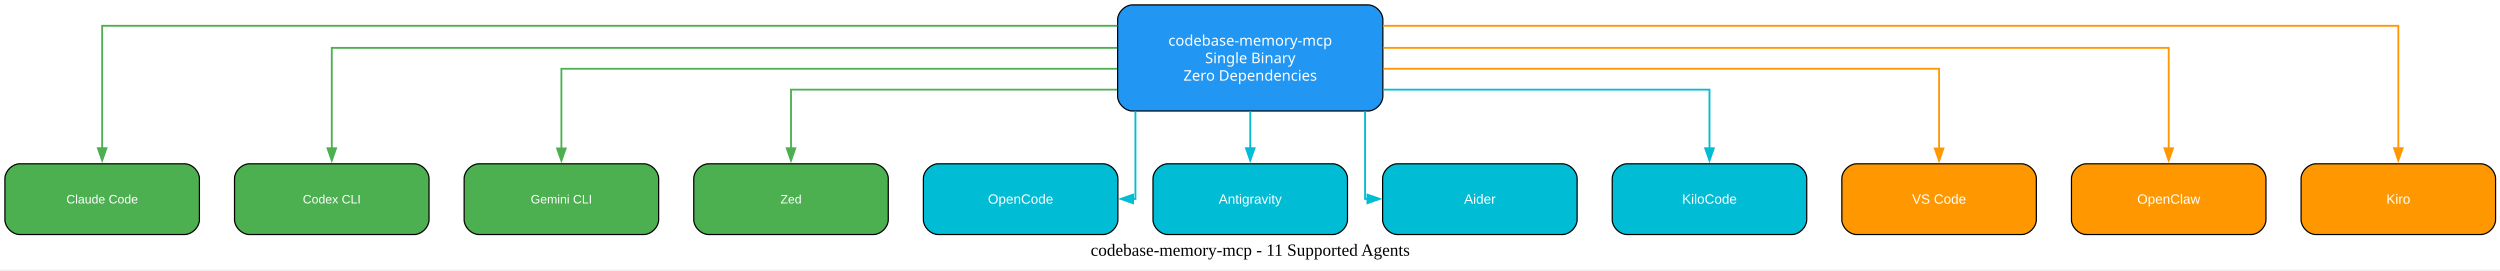
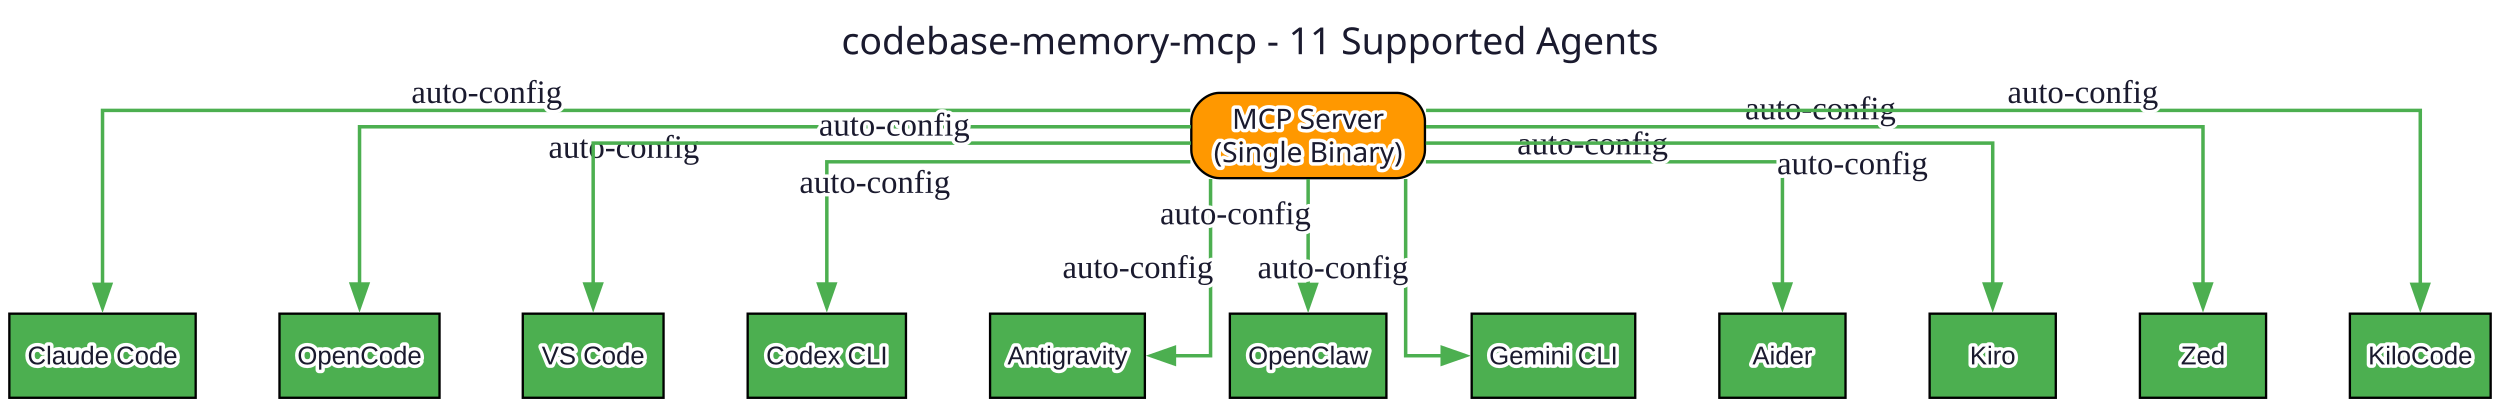
- <svg xmlns="http://www.w3.org/2000/svg" width="2036pt" height="220pt" viewBox="0.00 0.00 2036.00 220.00">
-   <g id="graph0" class="graph" transform="scale(1 1) rotate(0) translate(4 215.5)">
-     <polygon fill="white" stroke="none" points="-4,4 -4,-215.5 2032.4,-215.5 2032.4,4 -4,4" />
-     <text xml:space="preserve" text-anchor="middle" x="1014.2" y="-7.2" font-family="Times New Roman,serif" font-size="14.00">codebase-memory-mcp - 11 Supported Agents</text>
+ <svg xmlns="http://www.w3.org/2000/svg" width="1070pt" height="174pt" viewBox="0.00 0.00 1070.00 174.00">
+   <style>
+ 
+ text { paint-order: stroke; stroke: #ffffff; stroke-width: 3px; stroke-linejoin: round; fill: #1a1a2e; }
+ </style>
+   <g id="graph0" class="graph" transform="scale(1 1) rotate(0) translate(4 170.25)">
+     <polygon fill="white" stroke="none" points="-4,4 -4,-170.25 1066,-170.25 1066,4 -4,4" />
+     <text xml:space="preserve" text-anchor="middle" x="531" y="-147.05" font-family="Arial Bold" font-size="16.00">codebase-memory-mcp - 11 Supported Agents</text>
    <g id="node1" class="node">
-       <path fill="#2196f3" stroke="black" d="M1110.2,-211.5C1110.2,-211.5 918.2,-211.5 918.2,-211.5 912.2,-211.5 906.2,-205.5 906.2,-199.5 906.2,-199.5 906.2,-137.1 906.2,-137.1 906.2,-131.1 912.2,-125.1 918.2,-125.1 918.2,-125.1 1110.2,-125.1 1110.2,-125.1 1116.2,-125.1 1122.2,-131.1 1122.2,-137.1 1122.2,-137.1 1122.2,-199.5 1122.2,-199.5 1122.2,-205.5 1116.2,-211.5 1110.2,-211.5" />
-       <text xml:space="preserve" text-anchor="middle" x="1014.2" y="-178.28" font-family="Arial Bold" font-size="12.00" fill="white">codebase-memory-mcp</text>
-       <text xml:space="preserve" text-anchor="middle" x="1014.2" y="-164.03" font-family="Arial Bold" font-size="12.00" fill="white">Single Binary</text>
-       <text xml:space="preserve" text-anchor="middle" x="1014.2" y="-149.78" font-family="Arial Bold" font-size="12.00" fill="white">Zero Dependencies</text>
+       <path fill="#ff9800" stroke="black" d="M593.88,-130.5C593.88,-130.5 517.88,-130.5 517.88,-130.5 511.88,-130.5 505.88,-124.5 505.88,-118.5 505.88,-118.5 505.88,-106 505.88,-106 505.88,-100 511.88,-94 517.88,-94 517.88,-94 593.88,-94 593.88,-94 599.88,-94 605.88,-100 605.88,-106 605.88,-106 605.88,-118.5 605.88,-118.5 605.88,-124.5 599.88,-130.5 593.88,-130.5" />
+       <text xml:space="preserve" text-anchor="middle" x="555.88" y="-115.1" font-family="Arial Bold" font-size="12.00" fill="white">MCP Server</text>
+       <text xml:space="preserve" text-anchor="middle" x="555.88" y="-100.85" font-family="Arial Bold" font-size="12.00" fill="white">(Single Binary)</text>
    </g>
    <g id="node2" class="node">
-       <path fill="#4caf50" stroke="black" d="M146.4,-82.1C146.4,-82.1 12,-82.1 12,-82.1 6,-82.1 0,-76.1 0,-70.1 0,-70.1 0,-36.5 0,-36.5 0,-30.5 6,-24.5 12,-24.5 12,-24.5 146.4,-24.5 146.4,-24.5 152.4,-24.5 158.4,-30.5 158.4,-36.5 158.4,-36.5 158.4,-70.1 158.4,-70.1 158.4,-76.1 152.4,-82.1 146.4,-82.1" />
-       <text xml:space="preserve" text-anchor="middle" x="79.2" y="-49.8" font-family="Arial" font-size="10.00" fill="white">Claude Code</text>
+       <polygon fill="#4caf50" stroke="black" points="79.75,-36 0,-36 0,0 79.75,0 79.75,-36" />
+       <text xml:space="preserve" text-anchor="middle" x="39.88" y="-14.3" font-family="Arial" font-size="11.00" fill="white">Claude Code</text>
    </g>
    <g id="edge1" class="edge">
-       <path fill="none" stroke="#4caf50" stroke-width="1.5" d="M906.03,-194.5C659.91,-194.5 79.2,-194.5 79.2,-194.5 79.2,-194.5 79.2,-94.83 79.2,-94.83" />
-       <polygon fill="#4caf50" stroke="#4caf50" stroke-width="1.5" points="82.7,-94.83 79.2,-84.83 75.7,-94.83 82.7,-94.83" />
+       <path fill="none" stroke="#4caf50" stroke-width="1.5" d="M505.46,-123C375.62,-123 39.88,-123 39.88,-123 39.88,-123 39.88,-48.56 39.88,-48.56" />
+       <polygon fill="#4caf50" stroke="#4caf50" stroke-width="1.5" points="43.38,-48.56 39.88,-38.56 36.38,-48.56 43.38,-48.56" />
+       <text xml:space="preserve" text-anchor="middle" x="204.32" y="-126.2" font-family="Times New Roman,serif" font-size="14.00">auto-config</text>
    </g>
    <g id="node3" class="node">
-       <path fill="#4caf50" stroke="black" d="M333.4,-82.1C333.4,-82.1 199,-82.1 199,-82.1 193,-82.1 187,-76.1 187,-70.1 187,-70.1 187,-36.5 187,-36.5 187,-30.5 193,-24.5 199,-24.5 199,-24.5 333.4,-24.5 333.4,-24.5 339.4,-24.5 345.4,-30.5 345.4,-36.5 345.4,-36.5 345.4,-70.1 345.4,-70.1 345.4,-76.1 339.4,-82.1 333.4,-82.1" />
-       <text xml:space="preserve" text-anchor="middle" x="266.2" y="-49.8" font-family="Arial" font-size="10.00" fill="white">Codex CLI</text>
+       <polygon fill="#4caf50" stroke="black" points="184.12,-36 115.62,-36 115.62,0 184.12,0 184.12,-36" />
+       <text xml:space="preserve" text-anchor="middle" x="149.88" y="-14.3" font-family="Arial" font-size="11.00" fill="white">OpenCode</text>
+     </g>
+     <g id="edge5" class="edge">
+       <path fill="none" stroke="#4caf50" stroke-width="1.5" d="M505.68,-116C397.06,-116 149.88,-116 149.88,-116 149.88,-116 149.88,-48.7 149.88,-48.7" />
+       <polygon fill="#4caf50" stroke="#4caf50" stroke-width="1.5" points="153.38,-48.7 149.88,-38.7 146.38,-48.7 153.38,-48.7" />
+       <text xml:space="preserve" text-anchor="middle" x="263.01" y="-102.7" font-family="Times New Roman,serif" font-size="14.00">auto-config</text>
+     </g>
+     <g id="node4" class="node">
+       <polygon fill="#4caf50" stroke="black" points="280,-36 219.75,-36 219.75,0 280,0 280,-36" />
+       <text xml:space="preserve" text-anchor="middle" x="249.88" y="-14.3" font-family="Arial" font-size="11.00" fill="white">VS Code</text>
+     </g>
+     <g id="edge9" class="edge">
+       <path fill="none" stroke="#4caf50" stroke-width="1.5" d="M505.69,-109C418.88,-109 249.88,-109 249.88,-109 249.88,-109 249.88,-48.69 249.88,-48.69" />
+       <polygon fill="#4caf50" stroke="#4caf50" stroke-width="1.5" points="253.38,-48.69 249.88,-38.69 246.38,-48.69 253.38,-48.69" />
+       <text xml:space="preserve" text-anchor="middle" x="378.75" y="-112.2" font-family="Times New Roman,serif" font-size="14.00">auto-config</text>
+     </g>
+     <g id="node5" class="node">
+       <polygon fill="#4caf50" stroke="black" points="383.75,-36 316,-36 316,0 383.75,0 383.75,-36" />
+       <text xml:space="preserve" text-anchor="middle" x="349.88" y="-14.3" font-family="Arial" font-size="11.00" fill="white">Codex CLI</text>
    </g>
    <g id="edge2" class="edge">
-       <path fill="none" stroke="#4caf50" stroke-width="1.5" d="M905.83,-176.5C698.53,-176.5 266.2,-176.5 266.2,-176.5 266.2,-176.5 266.2,-94.77 266.2,-94.77" />
-       <polygon fill="#4caf50" stroke="#4caf50" stroke-width="1.5" points="269.7,-94.77 266.2,-84.77 262.7,-94.77 269.7,-94.77" />
+       <path fill="none" stroke="#4caf50" stroke-width="1.5" d="M505.48,-101C444.5,-101 349.88,-101 349.88,-101 349.88,-101 349.88,-48.69 349.88,-48.69" />
+       <polygon fill="#4caf50" stroke="#4caf50" stroke-width="1.5" points="353.38,-48.69 349.88,-38.69 346.38,-48.69 353.38,-48.69" />
+       <text xml:space="preserve" text-anchor="middle" x="370.4" y="-87.7" font-family="Times New Roman,serif" font-size="14.00">auto-config</text>
    </g>
-     <g id="node4" class="node">
-       <path fill="#4caf50" stroke="black" d="M520.4,-82.1C520.4,-82.1 386,-82.1 386,-82.1 380,-82.1 374,-76.1 374,-70.1 374,-70.1 374,-36.5 374,-36.5 374,-30.5 380,-24.5 386,-24.5 386,-24.5 520.4,-24.5 520.4,-24.5 526.4,-24.5 532.4,-30.5 532.4,-36.5 532.4,-36.5 532.4,-70.1 532.4,-70.1 532.4,-76.1 526.4,-82.1 520.4,-82.1" />
-       <text xml:space="preserve" text-anchor="middle" x="453.2" y="-49.8" font-family="Arial" font-size="10.00" fill="white">Gemini CLI</text>
+     <g id="node6" class="node">
+       <polygon fill="#4caf50" stroke="black" points="486,-36 419.75,-36 419.75,0 486,0 486,-36" />
+       <text xml:space="preserve" text-anchor="middle" x="452.88" y="-14.3" font-family="Arial" font-size="11.00" fill="white">Antigravity</text>
+     </g>
+     <g id="edge6" class="edge">
+       <path fill="none" stroke="#4caf50" stroke-width="1.5" d="M514.12,-93.63C514.12,-66.16 514.12,-18 514.12,-18 514.12,-18 498.64,-18 498.64,-18" />
+       <polygon fill="#4caf50" stroke="#4caf50" stroke-width="1.5" points="498.64,-14.5 488.64,-18 498.64,-21.5 498.64,-14.5" />
+       <text xml:space="preserve" text-anchor="middle" x="483" y="-51.27" font-family="Times New Roman,serif" font-size="14.00">auto-config</text>
+     </g>
+     <g id="node7" class="node">
+       <polygon fill="#4caf50" stroke="black" points="589.38,-36 522.38,-36 522.38,0 589.38,0 589.38,-36" />
+       <text xml:space="preserve" text-anchor="middle" x="555.88" y="-14.3" font-family="Arial" font-size="11.00" fill="white">OpenClaw</text>
+     </g>
+     <g id="edge10" class="edge">
+       <path fill="none" stroke="#4caf50" stroke-width="1.5" d="M555.88,-93.63C555.88,-93.63 555.88,-48.53 555.88,-48.53" />
+       <polygon fill="#4caf50" stroke="#4caf50" stroke-width="1.5" points="559.38,-48.53 555.88,-38.53 552.38,-48.53 559.38,-48.53" />
+       <text xml:space="preserve" text-anchor="middle" x="524.75" y="-74.28" font-family="Times New Roman,serif" font-size="14.00">auto-config</text>
+     </g>
+     <g id="node8" class="node">
+       <polygon fill="#4caf50" stroke="black" points="695.88,-36 625.88,-36 625.88,0 695.88,0 695.88,-36" />
+       <text xml:space="preserve" text-anchor="middle" x="660.88" y="-14.3" font-family="Arial" font-size="11.00" fill="white">Gemini CLI</text>
    </g>
    <g id="edge3" class="edge">
-       <path fill="none" stroke="#4caf50" stroke-width="1.5" d="M905.7,-159.5C742.62,-159.5 453.2,-159.5 453.2,-159.5 453.2,-159.5 453.2,-94.59 453.2,-94.59" />
-       <polygon fill="#4caf50" stroke="#4caf50" stroke-width="1.5" points="456.7,-94.59 453.2,-84.59 449.7,-94.59 456.7,-94.59" />
+       <path fill="none" stroke="#4caf50" stroke-width="1.5" d="M597.62,-93.63C597.62,-66.16 597.62,-18 597.62,-18 597.62,-18 613.28,-18 613.28,-18" />
+       <polygon fill="#4caf50" stroke="#4caf50" stroke-width="1.5" points="613.28,-21.5 623.28,-18 613.28,-14.5 613.28,-21.5" />
+       <text xml:space="preserve" text-anchor="middle" x="566.5" y="-51.19" font-family="Times New Roman,serif" font-size="14.00">auto-config</text>
    </g>
-     <g id="node5" class="node">
-       <path fill="#4caf50" stroke="black" d="M707.4,-82.1C707.4,-82.1 573,-82.1 573,-82.1 567,-82.1 561,-76.1 561,-70.1 561,-70.1 561,-36.5 561,-36.5 561,-30.5 567,-24.5 573,-24.5 573,-24.5 707.4,-24.5 707.4,-24.5 713.4,-24.5 719.4,-30.5 719.4,-36.5 719.4,-36.5 719.4,-70.1 719.4,-70.1 719.4,-76.1 713.4,-82.1 707.4,-82.1" />
-       <text xml:space="preserve" text-anchor="middle" x="640.2" y="-49.8" font-family="Arial" font-size="10.00" fill="white">Zed</text>
+     <g id="node9" class="node">
+       <polygon fill="#4caf50" stroke="black" points="785.88,-36 731.88,-36 731.88,0 785.88,0 785.88,-36" />
+       <text xml:space="preserve" text-anchor="middle" x="758.88" y="-14.3" font-family="Arial" font-size="11.00" fill="white">Aider</text>
+     </g>
+     <g id="edge7" class="edge">
+       <path fill="none" stroke="#4caf50" stroke-width="1.5" d="M606.32,-101C666.44,-101 758.88,-101 758.88,-101 758.88,-101 758.88,-48.69 758.88,-48.69" />
+       <polygon fill="#4caf50" stroke="#4caf50" stroke-width="1.5" points="762.38,-48.69 758.88,-38.69 755.38,-48.69 762.38,-48.69" />
+       <text xml:space="preserve" text-anchor="middle" x="677.62" y="-104.2" font-family="Times New Roman,serif" font-size="14.00">auto-config</text>
+     </g>
+     <g id="node10" class="node">
+       <polygon fill="#4caf50" stroke="black" points="875.88,-36 821.88,-36 821.88,0 875.88,0 875.88,-36" />
+       <text xml:space="preserve" text-anchor="middle" x="848.88" y="-14.3" font-family="Arial" font-size="11.00" fill="white">Kiro</text>
+     </g>
+     <g id="edge11" class="edge">
+       <path fill="none" stroke="#4caf50" stroke-width="1.5" d="M606.24,-109C690.02,-109 848.88,-109 848.88,-109 848.88,-109 848.88,-48.69 848.88,-48.69" />
+       <polygon fill="#4caf50" stroke="#4caf50" stroke-width="1.5" points="852.38,-48.69 848.88,-38.69 845.38,-48.69 852.38,-48.69" />
+       <text xml:space="preserve" text-anchor="middle" x="788.84" y="-95.7" font-family="Times New Roman,serif" font-size="14.00">auto-config</text>
+     </g>
+     <g id="node11" class="node">
+       <polygon fill="#4caf50" stroke="black" points="965.88,-36 911.88,-36 911.88,0 965.88,0 965.88,-36" />
+       <text xml:space="preserve" text-anchor="middle" x="938.88" y="-14.3" font-family="Arial" font-size="11.00" fill="white">Zed</text>
    </g>
    <g id="edge4" class="edge">
-       <path fill="none" stroke="#4caf50" stroke-width="1.5" d="M905.77,-142.5C795.33,-142.5 640.2,-142.5 640.2,-142.5 640.2,-142.5 640.2,-94.78 640.2,-94.78" />
-       <polygon fill="#4caf50" stroke="#4caf50" stroke-width="1.5" points="643.7,-94.78 640.2,-84.78 636.7,-94.78 643.7,-94.78" />
+       <path fill="none" stroke="#4caf50" stroke-width="1.5" d="M606.34,-116C710.34,-116 938.88,-116 938.88,-116 938.88,-116 938.88,-48.7 938.88,-48.7" />
+       <polygon fill="#4caf50" stroke="#4caf50" stroke-width="1.5" points="942.38,-48.7 938.88,-38.7 935.38,-48.7 942.38,-48.7" />
+       <text xml:space="preserve" text-anchor="middle" x="775.13" y="-119.2" font-family="Times New Roman,serif" font-size="14.00">auto-config</text>
    </g>
-     <g id="node6" class="node">
-       <path fill="#00bcd4" stroke="black" d="M894.4,-82.1C894.4,-82.1 760,-82.1 760,-82.1 754,-82.1 748,-76.1 748,-70.1 748,-70.1 748,-36.5 748,-36.5 748,-30.5 754,-24.5 760,-24.5 760,-24.5 894.4,-24.5 894.4,-24.5 900.4,-24.5 906.4,-30.5 906.4,-36.5 906.4,-36.5 906.4,-70.1 906.4,-70.1 906.4,-76.1 900.4,-82.1 894.4,-82.1" />
-       <text xml:space="preserve" text-anchor="middle" x="827.2" y="-49.6" font-family="Arial" font-size="11.00" fill="white">OpenCode</text>
-     </g>
-     <g id="edge5" class="edge">
-       <path fill="none" stroke="#00bcd4" stroke-width="1.5" d="M920.7,-124.9C920.7,-92.39 920.7,-53.5 920.7,-53.5 920.7,-53.5 918.77,-53.5 918.77,-53.5" />
-       <polygon fill="#00bcd4" stroke="#00bcd4" stroke-width="1.5" points="918.77,-50 908.77,-53.5 918.77,-57 918.77,-50" />
-     </g>
-     <g id="node7" class="node">
-       <path fill="#00bcd4" stroke="black" d="M1081.4,-82.1C1081.4,-82.1 947,-82.1 947,-82.1 941,-82.1 935,-76.1 935,-70.1 935,-70.1 935,-36.5 935,-36.5 935,-30.5 941,-24.5 947,-24.5 947,-24.5 1081.4,-24.5 1081.4,-24.5 1087.4,-24.5 1093.4,-30.5 1093.4,-36.5 1093.4,-36.5 1093.4,-70.1 1093.4,-70.1 1093.4,-76.1 1087.4,-82.1 1081.4,-82.1" />
-       <text xml:space="preserve" text-anchor="middle" x="1014.2" y="-49.6" font-family="Arial" font-size="11.00" fill="white">Antigravity</text>
-     </g>
-     <g id="edge6" class="edge">
-       <path fill="none" stroke="#00bcd4" stroke-width="1.5" d="M1014.2,-124.82C1014.2,-124.82 1014.2,-94.82 1014.2,-94.82" />
-       <polygon fill="#00bcd4" stroke="#00bcd4" stroke-width="1.5" points="1017.7,-94.82 1014.2,-84.82 1010.7,-94.82 1017.7,-94.82" />
-     </g>
-     <g id="node8" class="node">
-       <path fill="#00bcd4" stroke="black" d="M1268.4,-82.1C1268.4,-82.1 1134,-82.1 1134,-82.1 1128,-82.1 1122,-76.1 1122,-70.1 1122,-70.1 1122,-36.5 1122,-36.5 1122,-30.5 1128,-24.5 1134,-24.5 1134,-24.5 1268.4,-24.5 1268.4,-24.5 1274.4,-24.5 1280.4,-30.5 1280.4,-36.5 1280.4,-36.5 1280.4,-70.1 1280.4,-70.1 1280.4,-76.1 1274.4,-82.1 1268.4,-82.1" />
-       <text xml:space="preserve" text-anchor="middle" x="1201.2" y="-49.6" font-family="Arial" font-size="11.00" fill="white">Aider</text>
-     </g>
-     <g id="edge7" class="edge">
-       <path fill="none" stroke="#00bcd4" stroke-width="1.5" d="M1107.7,-124.9C1107.7,-92.39 1107.7,-53.5 1107.7,-53.5 1107.7,-53.5 1109.63,-53.5 1109.63,-53.5" />
-       <polygon fill="#00bcd4" stroke="#00bcd4" stroke-width="1.5" points="1109.63,-57 1119.63,-53.5 1109.63,-50 1109.63,-57" />
-     </g>
-     <g id="node9" class="node">
-       <path fill="#00bcd4" stroke="black" d="M1455.4,-82.1C1455.4,-82.1 1321,-82.1 1321,-82.1 1315,-82.1 1309,-76.1 1309,-70.1 1309,-70.1 1309,-36.5 1309,-36.5 1309,-30.5 1315,-24.5 1321,-24.5 1321,-24.5 1455.4,-24.5 1455.4,-24.5 1461.4,-24.5 1467.4,-30.5 1467.4,-36.5 1467.4,-36.5 1467.4,-70.1 1467.4,-70.1 1467.4,-76.1 1461.4,-82.1 1455.4,-82.1" />
-       <text xml:space="preserve" text-anchor="middle" x="1388.2" y="-49.6" font-family="Arial" font-size="11.00" fill="white">KiloCode</text>
+     <g id="node12" class="node">
+       <polygon fill="#4caf50" stroke="black" points="1062,-36 1001.75,-36 1001.75,0 1062,0 1062,-36" />
+       <text xml:space="preserve" text-anchor="middle" x="1031.88" y="-14.3" font-family="Arial" font-size="11.00" fill="white">KiloCode</text>
    </g>
    <g id="edge8" class="edge">
-       <path fill="none" stroke="#00bcd4" stroke-width="1.5" d="M1122.63,-142.5C1233.07,-142.5 1388.2,-142.5 1388.2,-142.5 1388.2,-142.5 1388.2,-94.78 1388.2,-94.78" />
-       <polygon fill="#00bcd4" stroke="#00bcd4" stroke-width="1.5" points="1391.7,-94.78 1388.2,-84.78 1384.7,-94.78 1391.7,-94.78" />
-     </g>
-     <g id="node10" class="node">
-       <path fill="#ff9800" stroke="black" d="M1642.4,-82.1C1642.4,-82.1 1508,-82.1 1508,-82.1 1502,-82.1 1496,-76.1 1496,-70.1 1496,-70.1 1496,-36.5 1496,-36.5 1496,-30.5 1502,-24.5 1508,-24.5 1508,-24.5 1642.4,-24.5 1642.4,-24.5 1648.4,-24.5 1654.4,-30.5 1654.4,-36.5 1654.4,-36.5 1654.4,-70.1 1654.4,-70.1 1654.4,-76.1 1648.4,-82.1 1642.4,-82.1" />
-       <text xml:space="preserve" text-anchor="middle" x="1575.2" y="-49.6" font-family="Arial" font-size="11.00" fill="white">VS Code</text>
-     </g>
-     <g id="edge9" class="edge">
-       <path fill="none" stroke="#ff9800" stroke-width="1.5" d="M1122.7,-159.5C1285.78,-159.5 1575.2,-159.5 1575.2,-159.5 1575.2,-159.5 1575.2,-94.59 1575.2,-94.59" />
-       <polygon fill="#ff9800" stroke="#ff9800" stroke-width="1.5" points="1578.7,-94.59 1575.2,-84.59 1571.7,-94.59 1578.7,-94.59" />
-     </g>
-     <g id="node11" class="node">
-       <path fill="#ff9800" stroke="black" d="M1829.4,-82.1C1829.4,-82.1 1695,-82.1 1695,-82.1 1689,-82.1 1683,-76.1 1683,-70.1 1683,-70.1 1683,-36.5 1683,-36.5 1683,-30.5 1689,-24.5 1695,-24.5 1695,-24.5 1829.4,-24.5 1829.4,-24.5 1835.4,-24.5 1841.4,-30.5 1841.4,-36.5 1841.4,-36.5 1841.4,-70.1 1841.4,-70.1 1841.4,-76.1 1835.4,-82.1 1829.4,-82.1" />
-       <text xml:space="preserve" text-anchor="middle" x="1762.2" y="-49.6" font-family="Arial" font-size="11.00" fill="white">OpenClaw</text>
-     </g>
-     <g id="edge10" class="edge">
-       <path fill="none" stroke="#ff9800" stroke-width="1.5" d="M1122.57,-176.5C1329.87,-176.5 1762.2,-176.5 1762.2,-176.5 1762.2,-176.5 1762.2,-94.77 1762.2,-94.77" />
-       <polygon fill="#ff9800" stroke="#ff9800" stroke-width="1.5" points="1765.7,-94.77 1762.2,-84.77 1758.7,-94.77 1765.7,-94.77" />
-     </g>
-     <g id="node12" class="node">
-       <path fill="#ff9800" stroke="black" d="M2016.4,-82.1C2016.4,-82.1 1882,-82.1 1882,-82.1 1876,-82.1 1870,-76.1 1870,-70.1 1870,-70.1 1870,-36.5 1870,-36.5 1870,-30.5 1876,-24.5 1882,-24.5 1882,-24.5 2016.4,-24.5 2016.4,-24.5 2022.4,-24.5 2028.4,-30.5 2028.4,-36.5 2028.4,-36.5 2028.4,-70.1 2028.4,-70.1 2028.4,-76.1 2022.4,-82.1 2016.4,-82.1" />
-       <text xml:space="preserve" text-anchor="middle" x="1949.2" y="-49.6" font-family="Arial" font-size="11.00" fill="white">Kiro</text>
-     </g>
-     <g id="edge11" class="edge">
-       <path fill="none" stroke="#ff9800" stroke-width="1.5" d="M1122.37,-194.5C1368.49,-194.5 1949.2,-194.5 1949.2,-194.5 1949.2,-194.5 1949.2,-94.83 1949.2,-94.83" />
-       <polygon fill="#ff9800" stroke="#ff9800" stroke-width="1.5" points="1952.7,-94.83 1949.2,-84.83 1945.7,-94.83 1952.7,-94.83" />
+       <path fill="none" stroke="#4caf50" stroke-width="1.5" d="M606.36,-123C728.87,-123 1031.88,-123 1031.88,-123 1031.88,-123 1031.88,-48.56 1031.88,-48.56" />
+       <polygon fill="#4caf50" stroke="#4caf50" stroke-width="1.5" points="1035.38,-48.56 1031.88,-38.56 1028.38,-48.56 1035.38,-48.56" />
+       <text xml:space="preserve" text-anchor="middle" x="887.46" y="-126.2" font-family="Times New Roman,serif" font-size="14.00">auto-config</text>
    </g>
  </g>
</svg>
